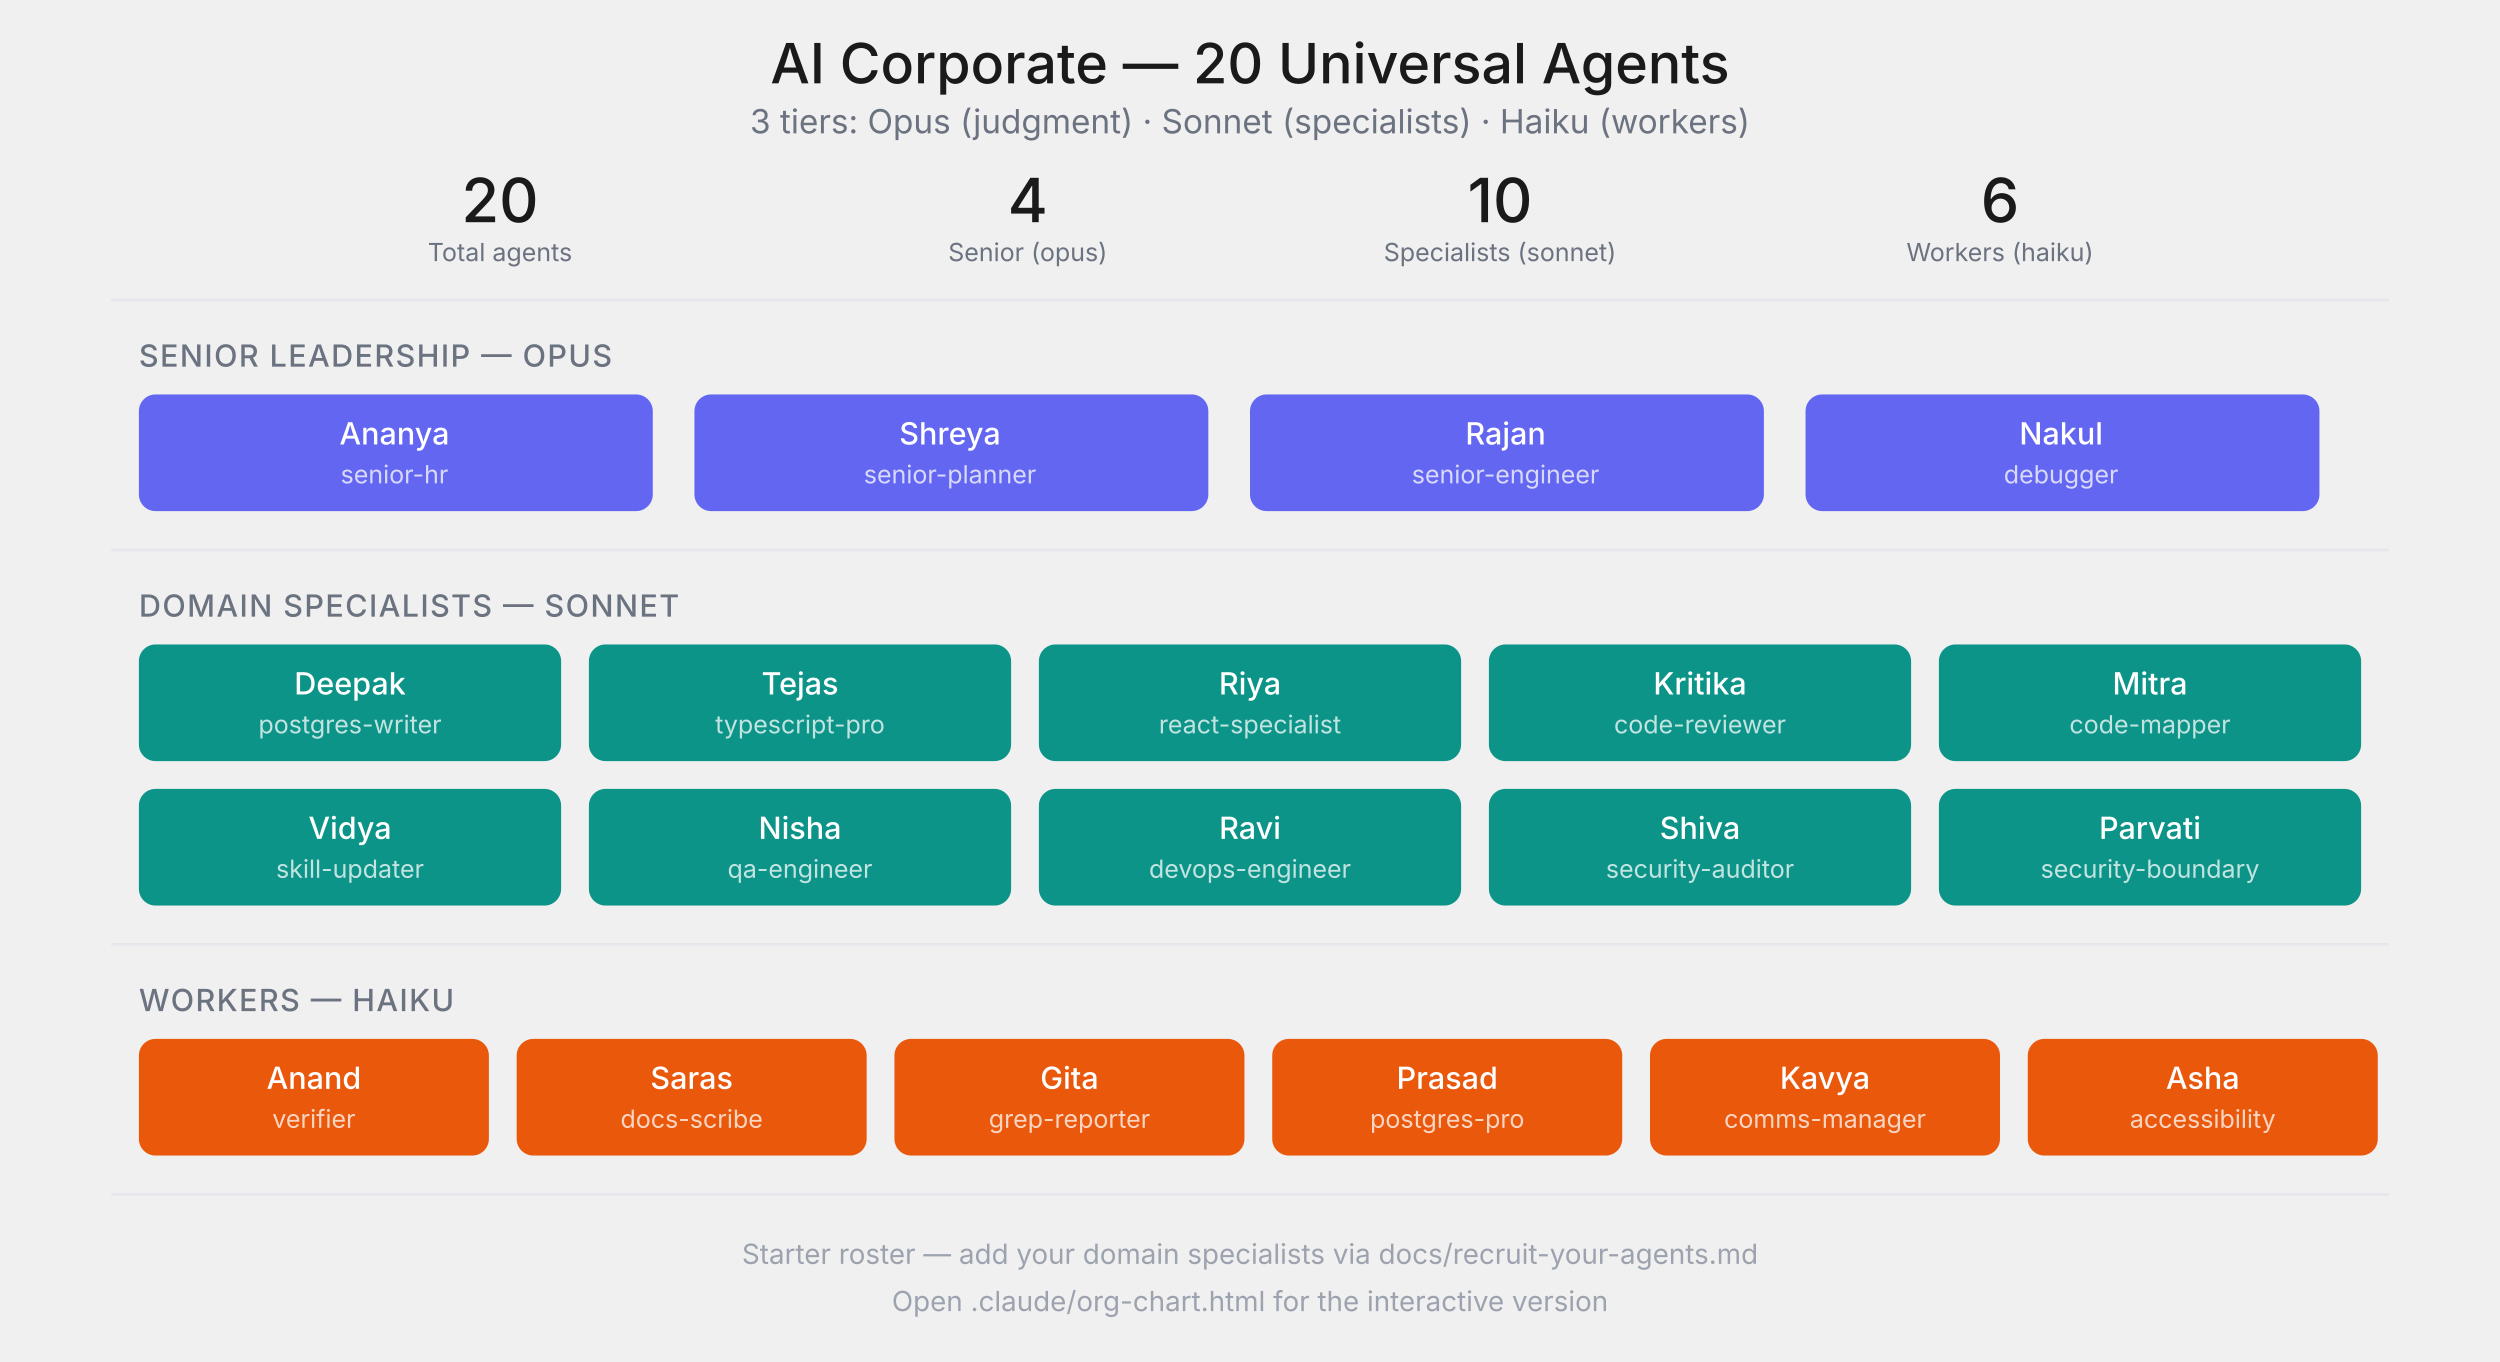
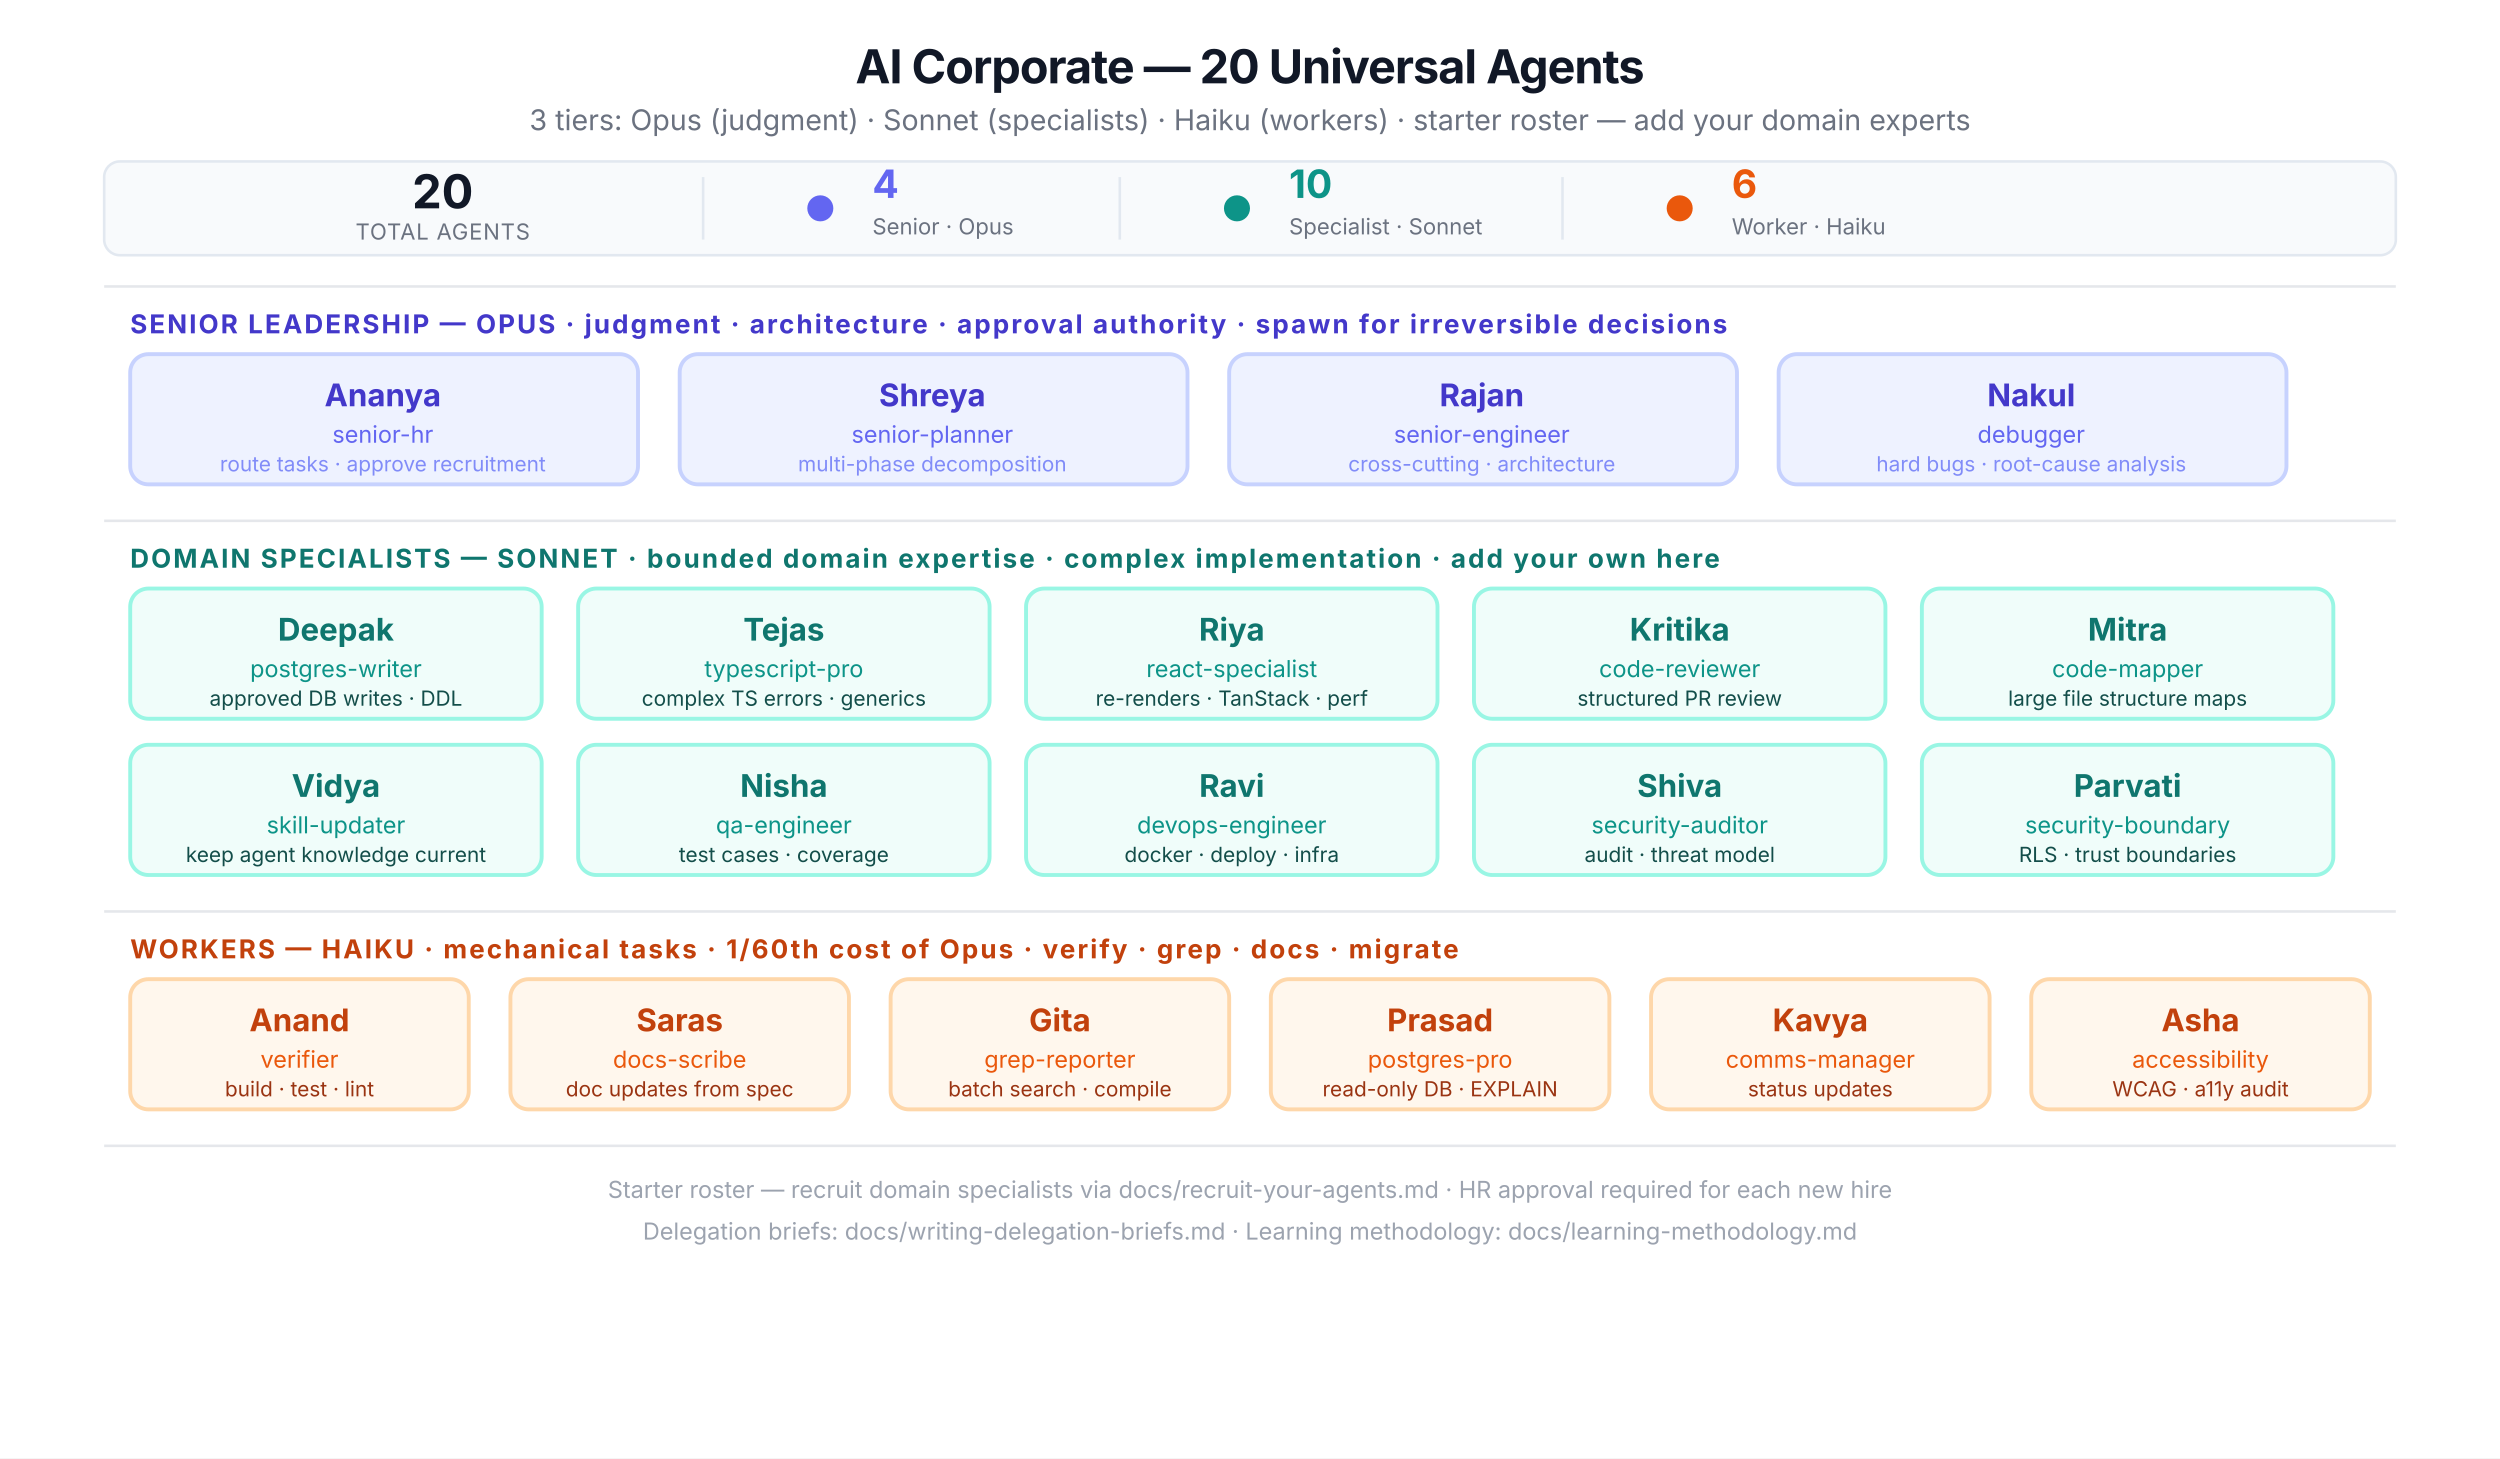
- <svg xmlns="http://www.w3.org/2000/svg" viewBox="0 0 900 490" font-family="system-ui,-apple-system,sans-serif">
-   <style>
-     .title{font-size:20px;font-weight:500;fill:#1a1a1a}
-     .subtitle{font-size:12px;fill:#6b7280}
-     .tier-label{font-size:11px;font-weight:500;fill:#6b7280;letter-spacing:0.5px}
-     .name{font-size:11px;font-weight:500;fill:#fff}
-     .slug{font-size:9px;fill:rgba(255,255,255,0.75)}
-     .opus{fill:#6366f1}
-     .sonnet{fill:#0d9488}
-     .haiku{fill:#ea580c}
-     .footer{font-size:10px;fill:#9ca3af}
-     .stat-num{font-size:22px;font-weight:500;fill:#1a1a1a}
-     .stat-label{font-size:9px;fill:#6b7280}
-     .line{stroke:#e5e7eb;stroke-width:1}
-   </style>
-   <text x="450" y="30" text-anchor="middle" class="title">AI Corporate — 20 Universal Agents</text>
-   <text x="450" y="48" text-anchor="middle" class="subtitle">3 tiers: Opus (judgment) · Sonnet (specialists) · Haiku (workers)</text>
-   <text x="180" y="80" text-anchor="middle" class="stat-num">20</text>
-   <text x="180" y="94" text-anchor="middle" class="stat-label">Total agents</text>
-   <text x="370" y="80" text-anchor="middle" class="stat-num">4</text>
-   <text x="370" y="94" text-anchor="middle" class="stat-label">Senior (opus)</text>
-   <text x="540" y="80" text-anchor="middle" class="stat-num">10</text>
-   <text x="540" y="94" text-anchor="middle" class="stat-label">Specialists (sonnet)</text>
-   <text x="720" y="80" text-anchor="middle" class="stat-num">6</text>
-   <text x="720" y="94" text-anchor="middle" class="stat-label">Workers (haiku)</text>
-   <line x1="40" y1="108" x2="860" y2="108" class="line" />
-   <text x="50" y="132" class="tier-label">SENIOR LEADERSHIP — OPUS</text>
-   <rect x="50" y="142" width="185" height="42" rx="6" class="opus" />
-   <text x="142" y="160" text-anchor="middle" class="name">Ananya</text>
-   <text x="142" y="174" text-anchor="middle" class="slug">senior-hr</text>
-   <rect x="250" y="142" width="185" height="42" rx="6" class="opus" />
-   <text x="342" y="160" text-anchor="middle" class="name">Shreya</text>
-   <text x="342" y="174" text-anchor="middle" class="slug">senior-planner</text>
-   <rect x="450" y="142" width="185" height="42" rx="6" class="opus" />
-   <text x="542" y="160" text-anchor="middle" class="name">Rajan</text>
-   <text x="542" y="174" text-anchor="middle" class="slug">senior-engineer</text>
-   <rect x="650" y="142" width="185" height="42" rx="6" class="opus" />
-   <text x="742" y="160" text-anchor="middle" class="name">Nakul</text>
-   <text x="742" y="174" text-anchor="middle" class="slug">debugger</text>
-   <line x1="40" y1="198" x2="860" y2="198" class="line" />
-   <text x="50" y="222" class="tier-label">DOMAIN SPECIALISTS — SONNET</text>
-   <rect x="50" y="232" width="152" height="42" rx="6" class="sonnet" />
-   <text x="126" y="250" text-anchor="middle" class="name">Deepak</text>
-   <text x="126" y="264" text-anchor="middle" class="slug">postgres-writer</text>
-   <rect x="212" y="232" width="152" height="42" rx="6" class="sonnet" />
-   <text x="288" y="250" text-anchor="middle" class="name">Tejas</text>
-   <text x="288" y="264" text-anchor="middle" class="slug">typescript-pro</text>
-   <rect x="374" y="232" width="152" height="42" rx="6" class="sonnet" />
-   <text x="450" y="250" text-anchor="middle" class="name">Riya</text>
-   <text x="450" y="264" text-anchor="middle" class="slug">react-specialist</text>
-   <rect x="536" y="232" width="152" height="42" rx="6" class="sonnet" />
-   <text x="612" y="250" text-anchor="middle" class="name">Kritika</text>
-   <text x="612" y="264" text-anchor="middle" class="slug">code-reviewer</text>
-   <rect x="698" y="232" width="152" height="42" rx="6" class="sonnet" />
-   <text x="774" y="250" text-anchor="middle" class="name">Mitra</text>
-   <text x="774" y="264" text-anchor="middle" class="slug">code-mapper</text>
-   <rect x="50" y="284" width="152" height="42" rx="6" class="sonnet" />
-   <text x="126" y="302" text-anchor="middle" class="name">Vidya</text>
-   <text x="126" y="316" text-anchor="middle" class="slug">skill-updater</text>
-   <rect x="212" y="284" width="152" height="42" rx="6" class="sonnet" />
-   <text x="288" y="302" text-anchor="middle" class="name">Nisha</text>
-   <text x="288" y="316" text-anchor="middle" class="slug">qa-engineer</text>
-   <rect x="374" y="284" width="152" height="42" rx="6" class="sonnet" />
-   <text x="450" y="302" text-anchor="middle" class="name">Ravi</text>
-   <text x="450" y="316" text-anchor="middle" class="slug">devops-engineer</text>
-   <rect x="536" y="284" width="152" height="42" rx="6" class="sonnet" />
-   <text x="612" y="302" text-anchor="middle" class="name">Shiva</text>
-   <text x="612" y="316" text-anchor="middle" class="slug">security-auditor</text>
-   <rect x="698" y="284" width="152" height="42" rx="6" class="sonnet" />
-   <text x="774" y="302" text-anchor="middle" class="name">Parvati</text>
-   <text x="774" y="316" text-anchor="middle" class="slug">security-boundary</text>
-   <line x1="40" y1="340" x2="860" y2="340" class="line" />
-   <text x="50" y="364" class="tier-label">WORKERS — HAIKU</text>
-   <rect x="50" y="374" width="126" height="42" rx="6" class="haiku" />
-   <text x="113" y="392" text-anchor="middle" class="name">Anand</text>
-   <text x="113" y="406" text-anchor="middle" class="slug">verifier</text>
-   <rect x="186" y="374" width="126" height="42" rx="6" class="haiku" />
-   <text x="249" y="392" text-anchor="middle" class="name">Saras</text>
-   <text x="249" y="406" text-anchor="middle" class="slug">docs-scribe</text>
-   <rect x="322" y="374" width="126" height="42" rx="6" class="haiku" />
-   <text x="385" y="392" text-anchor="middle" class="name">Gita</text>
-   <text x="385" y="406" text-anchor="middle" class="slug">grep-reporter</text>
-   <rect x="458" y="374" width="126" height="42" rx="6" class="haiku" />
-   <text x="521" y="392" text-anchor="middle" class="name">Prasad</text>
-   <text x="521" y="406" text-anchor="middle" class="slug">postgres-pro</text>
-   <rect x="594" y="374" width="126" height="42" rx="6" class="haiku" />
-   <text x="657" y="392" text-anchor="middle" class="name">Kavya</text>
-   <text x="657" y="406" text-anchor="middle" class="slug">comms-manager</text>
-   <rect x="730" y="374" width="126" height="42" rx="6" class="haiku" />
-   <text x="793" y="392" text-anchor="middle" class="name">Asha</text>
-   <text x="793" y="406" text-anchor="middle" class="slug">accessibility</text>
-   <line x1="40" y1="430" x2="860" y2="430" class="line" />
-   <text x="450" y="455" text-anchor="middle" class="footer">Starter roster — add your domain specialists via docs/recruit-your-agents.md</text>
-   <text x="450" y="472" text-anchor="middle" class="footer">Open .claude/org-chart.html for the interactive version</text>
+ <svg xmlns="http://www.w3.org/2000/svg" viewBox="0 0 960 560" role="img" font-family="system-ui,-apple-system,sans-serif">
+   <rect width="960" height="560" fill="#ffffff" />
+   <text x="480" y="32" text-anchor="middle" font-size="18" font-weight="700" fill="#111827" letter-spacing="-0.4">AI Corporate — 20 Universal Agents</text>
+   <text x="480" y="50" text-anchor="middle" font-size="11" fill="#6b7280">3 tiers: Opus (judgment) · Sonnet (specialists) · Haiku (workers)  ·  starter roster — add your domain experts</text>
+   <rect x="40" y="62" width="880" height="36" rx="6" fill="#f8fafc" stroke="#e2e8f0" stroke-width="1" />
+   <text x="170" y="80" text-anchor="middle" font-size="18" font-weight="700" fill="#111827">20</text>
+   <text x="170" y="92" text-anchor="middle" font-size="8.5" fill="#6b7280" letter-spacing="0.3">TOTAL AGENTS</text>
+   <line x1="270" y1="68" x2="270" y2="92" stroke="#e2e8f0" stroke-width="1" />
+   <circle cx="315" cy="80" r="5" fill="#6366f1" />
+   <text x="335" y="76" font-size="15" font-weight="700" fill="#6366f1">4</text>
+   <text x="335" y="90" font-size="8.5" fill="#6b7280">Senior · Opus</text>
+   <line x1="430" y1="68" x2="430" y2="92" stroke="#e2e8f0" stroke-width="1" />
+   <circle cx="475" cy="80" r="5" fill="#0d9488" />
+   <text x="495" y="76" font-size="15" font-weight="700" fill="#0d9488">10</text>
+   <text x="495" y="90" font-size="8.5" fill="#6b7280">Specialist · Sonnet</text>
+   <line x1="600" y1="68" x2="600" y2="92" stroke="#e2e8f0" stroke-width="1" />
+   <circle cx="645" cy="80" r="5" fill="#ea580c" />
+   <text x="665" y="76" font-size="15" font-weight="700" fill="#ea580c">6</text>
+   <text x="665" y="90" font-size="8.5" fill="#6b7280">Worker · Haiku</text>
+   <line x1="40" y1="110" x2="920" y2="110" stroke="#e5e7eb" stroke-width="1" />
+   <text x="50" y="128" font-size="10" font-weight="700" fill="#4338ca" letter-spacing="0.8">SENIOR LEADERSHIP — OPUS  ·  judgment · architecture · approval authority  ·  spawn for irreversible decisions</text>
+   <rect x="50" y="136" width="195" height="50" rx="7" fill="#eef2ff" stroke="#c7d2fe" stroke-width="1.5" />
+   <text x="147" y="156" text-anchor="middle" font-size="12" font-weight="700" fill="#4338ca">Ananya</text>
+   <text x="147" y="170" text-anchor="middle" font-size="9" fill="#6366f1">senior-hr</text>
+   <text x="147" y="181" text-anchor="middle" font-size="8" fill="#818cf8">route tasks · approve recruitment</text>
+   <rect x="261" y="136" width="195" height="50" rx="7" fill="#eef2ff" stroke="#c7d2fe" stroke-width="1.5" />
+   <text x="358" y="156" text-anchor="middle" font-size="12" font-weight="700" fill="#4338ca">Shreya</text>
+   <text x="358" y="170" text-anchor="middle" font-size="9" fill="#6366f1">senior-planner</text>
+   <text x="358" y="181" text-anchor="middle" font-size="8" fill="#818cf8">multi-phase decomposition</text>
+   <rect x="472" y="136" width="195" height="50" rx="7" fill="#eef2ff" stroke="#c7d2fe" stroke-width="1.5" />
+   <text x="569" y="156" text-anchor="middle" font-size="12" font-weight="700" fill="#4338ca">Rajan</text>
+   <text x="569" y="170" text-anchor="middle" font-size="9" fill="#6366f1">senior-engineer</text>
+   <text x="569" y="181" text-anchor="middle" font-size="8" fill="#818cf8">cross-cutting · architecture</text>
+   <rect x="683" y="136" width="195" height="50" rx="7" fill="#eef2ff" stroke="#c7d2fe" stroke-width="1.5" />
+   <text x="780" y="156" text-anchor="middle" font-size="12" font-weight="700" fill="#4338ca">Nakul</text>
+   <text x="780" y="170" text-anchor="middle" font-size="9" fill="#6366f1">debugger</text>
+   <text x="780" y="181" text-anchor="middle" font-size="8" fill="#818cf8">hard bugs · root-cause analysis</text>
+   <line x1="40" y1="200" x2="920" y2="200" stroke="#e5e7eb" stroke-width="1" />
+   <text x="50" y="218" font-size="10" font-weight="700" fill="#0f766e" letter-spacing="0.8">DOMAIN SPECIALISTS — SONNET  ·  bounded domain expertise · complex implementation  ·  add your own here</text>
+   <rect x="50" y="226" width="158" height="50" rx="7" fill="#f0fdfa" stroke="#99f6e4" stroke-width="1.5" />
+   <text x="129" y="246" text-anchor="middle" font-size="12" font-weight="700" fill="#0f766e">Deepak</text>
+   <text x="129" y="260" text-anchor="middle" font-size="9" fill="#0d9488">postgres-writer</text>
+   <text x="129" y="271" text-anchor="middle" font-size="8" fill="#134e4a">approved DB writes · DDL</text>
+   <rect x="222" y="226" width="158" height="50" rx="7" fill="#f0fdfa" stroke="#99f6e4" stroke-width="1.5" />
+   <text x="301" y="246" text-anchor="middle" font-size="12" font-weight="700" fill="#0f766e">Tejas</text>
+   <text x="301" y="260" text-anchor="middle" font-size="9" fill="#0d9488">typescript-pro</text>
+   <text x="301" y="271" text-anchor="middle" font-size="8" fill="#134e4a">complex TS errors · generics</text>
+   <rect x="394" y="226" width="158" height="50" rx="7" fill="#f0fdfa" stroke="#99f6e4" stroke-width="1.5" />
+   <text x="473" y="246" text-anchor="middle" font-size="12" font-weight="700" fill="#0f766e">Riya</text>
+   <text x="473" y="260" text-anchor="middle" font-size="9" fill="#0d9488">react-specialist</text>
+   <text x="473" y="271" text-anchor="middle" font-size="8" fill="#134e4a">re-renders · TanStack · perf</text>
+   <rect x="566" y="226" width="158" height="50" rx="7" fill="#f0fdfa" stroke="#99f6e4" stroke-width="1.5" />
+   <text x="645" y="246" text-anchor="middle" font-size="12" font-weight="700" fill="#0f766e">Kritika</text>
+   <text x="645" y="260" text-anchor="middle" font-size="9" fill="#0d9488">code-reviewer</text>
+   <text x="645" y="271" text-anchor="middle" font-size="8" fill="#134e4a">structured PR review</text>
+   <rect x="738" y="226" width="158" height="50" rx="7" fill="#f0fdfa" stroke="#99f6e4" stroke-width="1.5" />
+   <text x="817" y="246" text-anchor="middle" font-size="12" font-weight="700" fill="#0f766e">Mitra</text>
+   <text x="817" y="260" text-anchor="middle" font-size="9" fill="#0d9488">code-mapper</text>
+   <text x="817" y="271" text-anchor="middle" font-size="8" fill="#134e4a">large file structure maps</text>
+   <rect x="50" y="286" width="158" height="50" rx="7" fill="#f0fdfa" stroke="#99f6e4" stroke-width="1.5" />
+   <text x="129" y="306" text-anchor="middle" font-size="12" font-weight="700" fill="#0f766e">Vidya</text>
+   <text x="129" y="320" text-anchor="middle" font-size="9" fill="#0d9488">skill-updater</text>
+   <text x="129" y="331" text-anchor="middle" font-size="8" fill="#134e4a">keep agent knowledge current</text>
+   <rect x="222" y="286" width="158" height="50" rx="7" fill="#f0fdfa" stroke="#99f6e4" stroke-width="1.5" />
+   <text x="301" y="306" text-anchor="middle" font-size="12" font-weight="700" fill="#0f766e">Nisha</text>
+   <text x="301" y="320" text-anchor="middle" font-size="9" fill="#0d9488">qa-engineer</text>
+   <text x="301" y="331" text-anchor="middle" font-size="8" fill="#134e4a">test cases · coverage</text>
+   <rect x="394" y="286" width="158" height="50" rx="7" fill="#f0fdfa" stroke="#99f6e4" stroke-width="1.5" />
+   <text x="473" y="306" text-anchor="middle" font-size="12" font-weight="700" fill="#0f766e">Ravi</text>
+   <text x="473" y="320" text-anchor="middle" font-size="9" fill="#0d9488">devops-engineer</text>
+   <text x="473" y="331" text-anchor="middle" font-size="8" fill="#134e4a">docker · deploy · infra</text>
+   <rect x="566" y="286" width="158" height="50" rx="7" fill="#f0fdfa" stroke="#99f6e4" stroke-width="1.5" />
+   <text x="645" y="306" text-anchor="middle" font-size="12" font-weight="700" fill="#0f766e">Shiva</text>
+   <text x="645" y="320" text-anchor="middle" font-size="9" fill="#0d9488">security-auditor</text>
+   <text x="645" y="331" text-anchor="middle" font-size="8" fill="#134e4a">audit · threat model</text>
+   <rect x="738" y="286" width="158" height="50" rx="7" fill="#f0fdfa" stroke="#99f6e4" stroke-width="1.5" />
+   <text x="817" y="306" text-anchor="middle" font-size="12" font-weight="700" fill="#0f766e">Parvati</text>
+   <text x="817" y="320" text-anchor="middle" font-size="9" fill="#0d9488">security-boundary</text>
+   <text x="817" y="331" text-anchor="middle" font-size="8" fill="#134e4a">RLS · trust boundaries</text>
+   <line x1="40" y1="350" x2="920" y2="350" stroke="#e5e7eb" stroke-width="1" />
+   <text x="50" y="368" font-size="10" font-weight="700" fill="#c2410c" letter-spacing="0.8">WORKERS — HAIKU  ·  mechanical tasks · 1/60th cost of Opus  ·  verify · grep · docs · migrate</text>
+   <rect x="50" y="376" width="130" height="50" rx="7" fill="#fff7ed" stroke="#fed7aa" stroke-width="1.5" />
+   <text x="115" y="396" text-anchor="middle" font-size="12" font-weight="700" fill="#c2410c">Anand</text>
+   <text x="115" y="410" text-anchor="middle" font-size="9" fill="#ea580c">verifier</text>
+   <text x="115" y="421" text-anchor="middle" font-size="8" fill="#9a3412">build · test · lint</text>
+   <rect x="196" y="376" width="130" height="50" rx="7" fill="#fff7ed" stroke="#fed7aa" stroke-width="1.5" />
+   <text x="261" y="396" text-anchor="middle" font-size="12" font-weight="700" fill="#c2410c">Saras</text>
+   <text x="261" y="410" text-anchor="middle" font-size="9" fill="#ea580c">docs-scribe</text>
+   <text x="261" y="421" text-anchor="middle" font-size="8" fill="#9a3412">doc updates from spec</text>
+   <rect x="342" y="376" width="130" height="50" rx="7" fill="#fff7ed" stroke="#fed7aa" stroke-width="1.5" />
+   <text x="407" y="396" text-anchor="middle" font-size="12" font-weight="700" fill="#c2410c">Gita</text>
+   <text x="407" y="410" text-anchor="middle" font-size="9" fill="#ea580c">grep-reporter</text>
+   <text x="407" y="421" text-anchor="middle" font-size="8" fill="#9a3412">batch search · compile</text>
+   <rect x="488" y="376" width="130" height="50" rx="7" fill="#fff7ed" stroke="#fed7aa" stroke-width="1.5" />
+   <text x="553" y="396" text-anchor="middle" font-size="12" font-weight="700" fill="#c2410c">Prasad</text>
+   <text x="553" y="410" text-anchor="middle" font-size="9" fill="#ea580c">postgres-pro</text>
+   <text x="553" y="421" text-anchor="middle" font-size="8" fill="#9a3412">read-only DB · EXPLAIN</text>
+   <rect x="634" y="376" width="130" height="50" rx="7" fill="#fff7ed" stroke="#fed7aa" stroke-width="1.5" />
+   <text x="699" y="396" text-anchor="middle" font-size="12" font-weight="700" fill="#c2410c">Kavya</text>
+   <text x="699" y="410" text-anchor="middle" font-size="9" fill="#ea580c">comms-manager</text>
+   <text x="699" y="421" text-anchor="middle" font-size="8" fill="#9a3412">status updates</text>
+   <rect x="780" y="376" width="130" height="50" rx="7" fill="#fff7ed" stroke="#fed7aa" stroke-width="1.5" />
+   <text x="845" y="396" text-anchor="middle" font-size="12" font-weight="700" fill="#c2410c">Asha</text>
+   <text x="845" y="410" text-anchor="middle" font-size="9" fill="#ea580c">accessibility</text>
+   <text x="845" y="421" text-anchor="middle" font-size="8" fill="#9a3412">WCAG · a11y audit</text>
+   <line x1="40" y1="440" x2="920" y2="440" stroke="#e5e7eb" stroke-width="1" />
+   <text x="480" y="460" text-anchor="middle" font-size="9" fill="#9ca3af">Starter roster — recruit domain specialists via docs/recruit-your-agents.md · HR approval required for each new hire</text>
+   <text x="480" y="476" text-anchor="middle" font-size="9" fill="#9ca3af">Delegation briefs: docs/writing-delegation-briefs.md · Learning methodology: docs/learning-methodology.md</text>
</svg>
